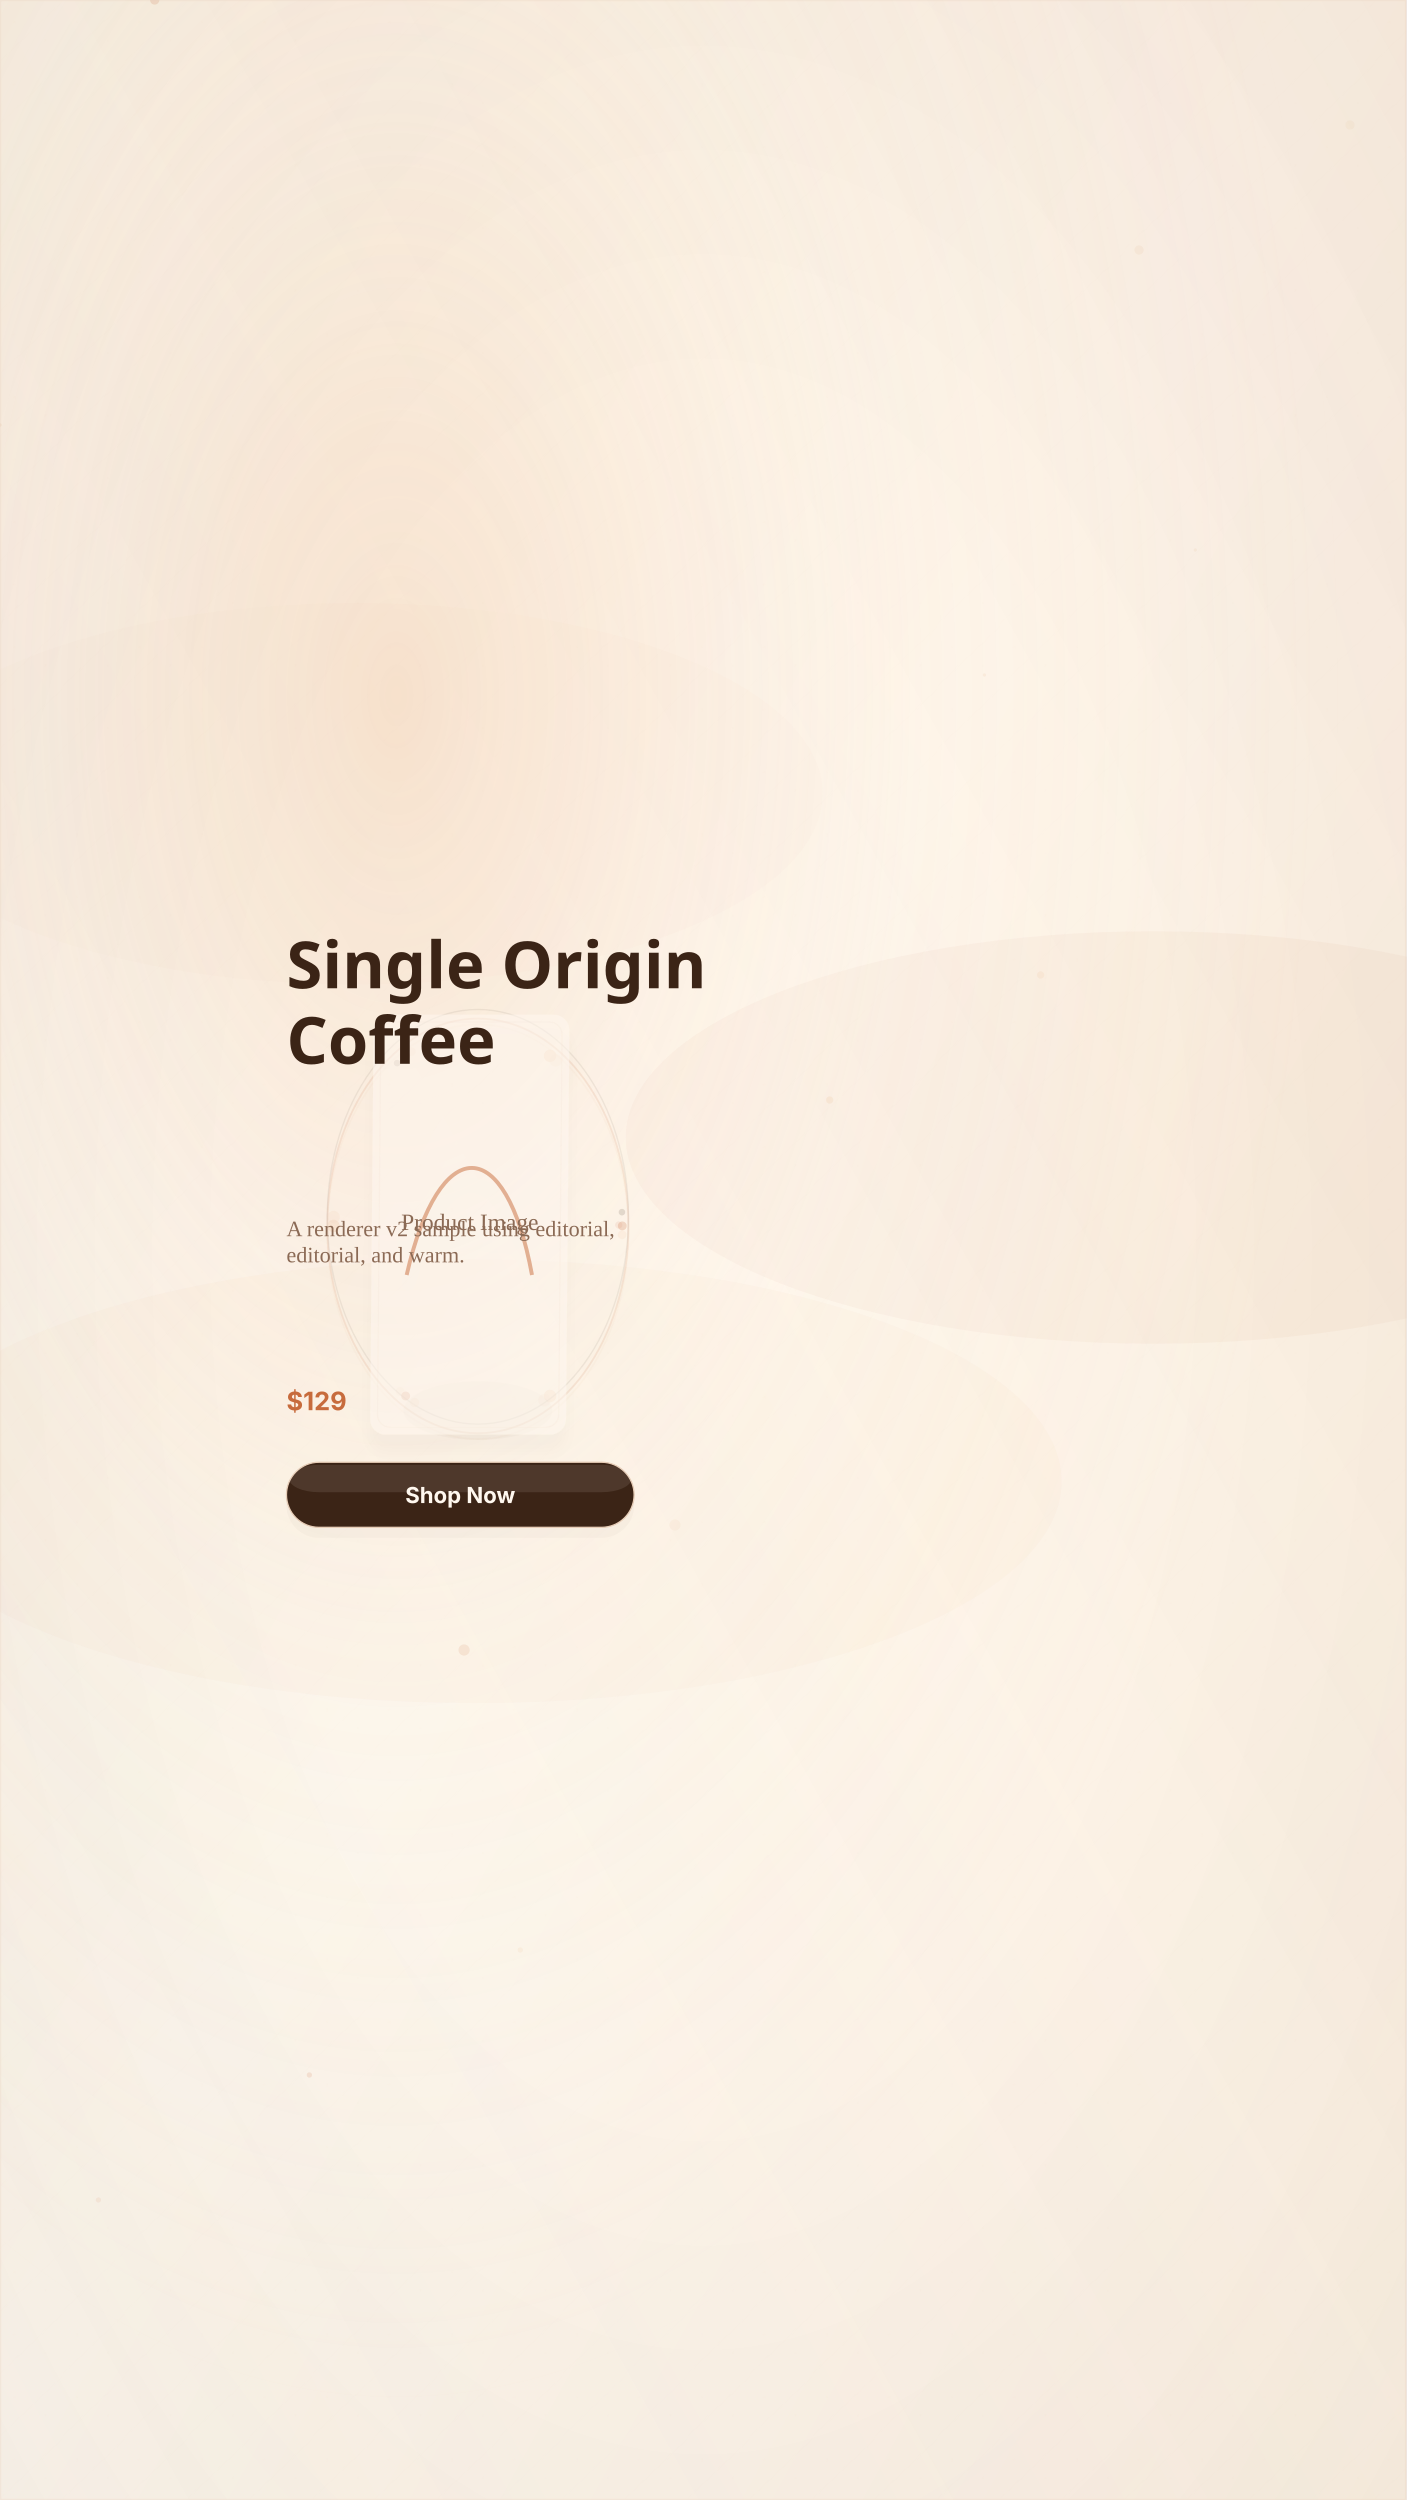
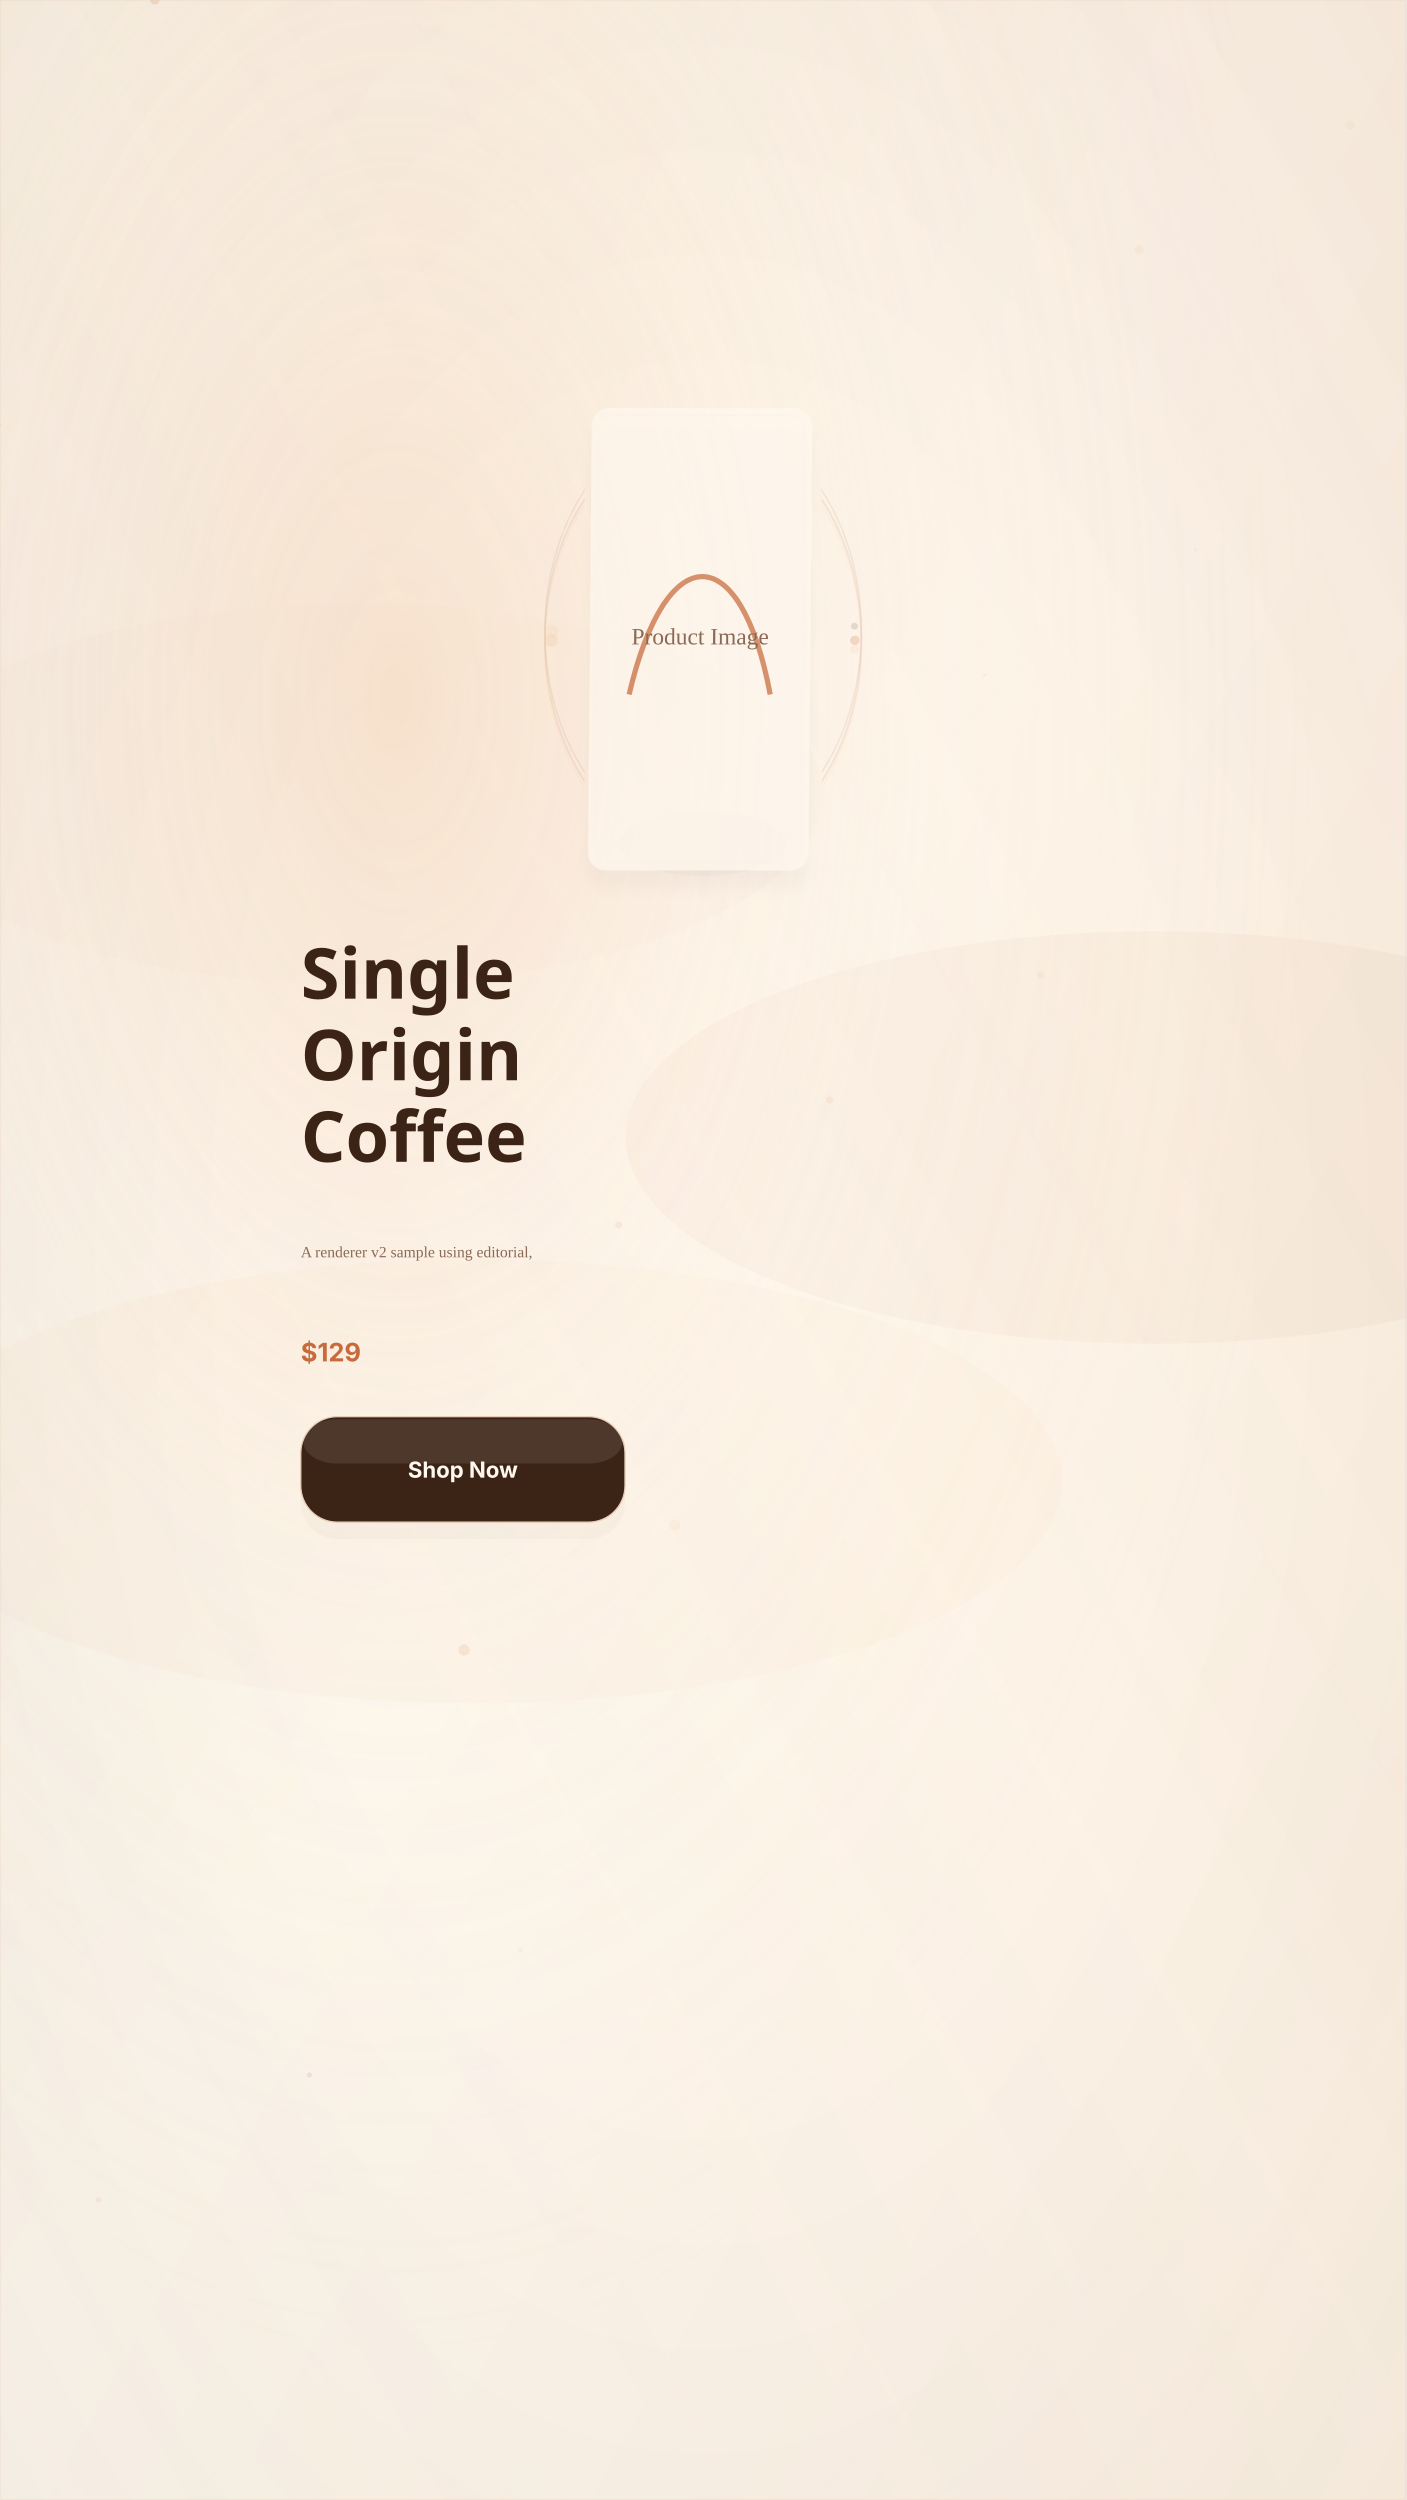
<svg xmlns="http://www.w3.org/2000/svg" width="1080" height="1920" viewBox="0 0 1080 1920" role="img">
  <defs>
    <linearGradient id="renderer2-bg-1" x1="0%" y1="0%" x2="100%" y2="100%">
      <stop offset="0%" stop-color="#FBF0E3" />
      <stop offset="48%" stop-color="#FFF8EF" />
      <stop offset="100%" stop-color="#FBF0E3" />
    </linearGradient>
    <linearGradient id="renderer2-depth-2" x1="0%" y1="100%" x2="100%" y2="0%">
      <stop offset="0%" stop-color="#3B241629" stop-opacity="0.22" />
      <stop offset="52%" stop-color="#E9B78D" stop-opacity="0.08" />
      <stop offset="100%" stop-color="#C76B3C" stop-opacity="0.16" />
    </linearGradient>
    <radialGradient id="renderer2-light-3" cx="28%" cy="28%" r="68%">
      <stop offset="0%" stop-color="#E9B78D" stop-opacity="0.46" />
      <stop offset="56%" stop-color="#FFF8EF" stop-opacity="0.12" />
      <stop offset="100%" stop-color="#FBF0E3" stop-opacity="0" />
    </radialGradient>
    <radialGradient id="renderer2-vignette-4" cx="50%" cy="50%" r="74%">
      <stop offset="45%" stop-color="#000000" stop-opacity="0" />
      <stop offset="100%" stop-color="#3B241629" stop-opacity="0.24" />
    </radialGradient>
    <pattern id="renderer2-texture-5" width="48" height="48" patternUnits="userSpaceOnUse">
      <path d="M0 47 L48 1 M-12 12 L12 -12 M36 60 L60 36" stroke="#E7CDB7" stroke-width="1" opacity="0.07" />
      <circle cx="11" cy="17" r="1.2" fill="#E9B78D" opacity="0.06" />
      <circle cx="35" cy="31" r="0.9" fill="#C76B3C" opacity="0.05" />
    </pattern>
-     <clipPath id="renderer2-product-clip-6">
-       <rect x="291.8" y="780.29" width="150.4" height="322.42" rx="8.27" />
+     <mask id="renderer2-decoration-mask-6" maskUnits="userSpaceOnUse">
+       <rect x="231" y="276.77" width="433" height="892.23" fill="#ffffff" />
+       <rect x="449" y="309.77" width="182" height="364" rx="8" fill="#000000" />
+       <rect x="223" y="705" width="362" height="203.92" rx="8" fill="#000000" />
+       <rect x="223" y="945.57" width="362" height="32.48" rx="8" fill="#000000" />
+       <rect x="223" y="998.5" width="265" height="57" rx="8" fill="#000000" />
+       <rect x="223" y="1080" width="265" height="97" rx="8" fill="#000000" />
+     </mask>
+     <clipPath id="renderer2-product-clip-7">
+       <rect x="455.34" y="314.29" width="169.32" height="354.96" rx="9.31" />
    </clipPath>
-     <filter id="renderer2-product-shadow-7" x="-55%" y="-55%" width="210%" height="220%">
-       <feDropShadow dx="0" dy="12.9" stdDeviation="4.81" flood-color="#3B241629" flood-opacity="0.26" />
+     <filter id="renderer2-product-shadow-8" x="-55%" y="-55%" width="210%" height="220%">
+       <feDropShadow dx="0" dy="14.2" stdDeviation="5.42" flood-color="#3B241629" flood-opacity="0.26" />
    </filter>
-     <filter id="renderer2-product-glow-8" x="-70%" y="-70%" width="240%" height="240%">
+     <filter id="renderer2-product-glow-9" x="-70%" y="-70%" width="240%" height="240%">
      <feGaussianBlur stdDeviation="8" result="blur" />
-       <feColorMatrix in="blur" type="matrix" values="0 0 0 0 0.78 0 0 0 0 0.42 0 0 0 0 0.235 0 0 0 0.6 0" />
+       <feColorMatrix in="blur" type="matrix" values="0 0 0 0 0.78 0 0 0 0 0.42 0 0 0 0 0.235 0 0 0 0.49 0" />
    </filter>
-     <linearGradient id="renderer2-product-reflection-9" x1="0%" y1="0%" x2="0%" y2="100%">
+     <linearGradient id="renderer2-product-reflection-10" x1="0%" y1="0%" x2="0%" y2="100%">
      <stop offset="0%" stop-color="#FFF8EF" stop-opacity="0.24" />
      <stop offset="100%" stop-color="#FFF8EF" stop-opacity="0" />
    </linearGradient>
  </defs>
-   <g data-background="coffee">
-     <rect x="0" y="0" width="1080" height="1920" fill="url(#renderer2-bg-1)" />
-     <rect x="0" y="0" width="1080" height="1920" fill="url(#renderer2-depth-2)" opacity="0.52" />
-     <ellipse cx="272.7" cy="609.6" rx="359.1" ry="146.4" fill="#E9B78D" opacity="0.04" />
-     <ellipse cx="885.6" cy="873.6" rx="405" ry="158.4" fill="#C76B3C" opacity="0.05" />
-     <ellipse cx="364.5" cy="1137.6" rx="450.9" ry="170.4" fill="#E9B78D" opacity="0.06" />
-     <rect x="0" y="0" width="1080" height="1920" fill="url(#renderer2-light-3)" opacity="0.65" />
-     <rect x="0" y="0" width="1080" height="1920" fill="url(#renderer2-texture-5)" opacity="0.18" />
-     <g data-background-particles="cozy morning ritual">
-       <circle cx="0" cy="326.4" r="1.3" fill="#C76B3C" opacity="0.1" />
-       <circle cx="399.6" cy="1497.6" r="2.05" fill="#E9B78D" opacity="0.13" />
-       <circle cx="799.2" cy="748.8" r="2.8" fill="#E9B78D" opacity="0.15" />
-       <circle cx="118.8" cy="0" r="3.55" fill="#C76B3C" opacity="0.18" />
-       <circle cx="518.4" cy="1171.2" r="4.3" fill="#E9B78D" opacity="0.1" />
-       <circle cx="918" cy="422.4" r="1.3" fill="#E9B78D" opacity="0.13" />
-       <circle cx="237.6" cy="1593.6" r="2.05" fill="#C76B3C" opacity="0.15" />
-       <circle cx="637.2" cy="844.8" r="2.8" fill="#E9B78D" opacity="0.18" />
-       <circle cx="1036.8" cy="96" r="3.55" fill="#E9B78D" opacity="0.1" />
-       <circle cx="356.4" cy="1267.2" r="4.3" fill="#C76B3C" opacity="0.13" />
-       <circle cx="756" cy="518.4" r="1.3" fill="#E9B78D" opacity="0.15" />
-       <circle cx="75.6" cy="1689.6" r="2.05" fill="#E9B78D" opacity="0.18" />
-       <circle cx="475.2" cy="940.8" r="2.8" fill="#C76B3C" opacity="0.1" />
-       <circle cx="874.8" cy="192" r="3.55" fill="#E9B78D" opacity="0.13" />
-     </g>
-     <rect x="0" y="0" width="1080" height="1920" fill="#FFF8EF" opacity="0.06" />
-     <rect x="0" y="0" width="1080" height="1920" fill="url(#renderer2-vignette-4)" />
-     <rect x="0" y="0" width="1080" height="1920" fill="none" stroke="#E7CDB7" stroke-width="2" opacity="0.24" />
-   </g>
-   <g opacity="0.32" data-decoration="coffee" data-layering="stacked">
-     <g data-decoration-region="0" data-placement="around-product">
-       <ellipse cx="367" cy="946" rx="115.64" ry="159.22" fill="none" stroke="#E9B78D" stroke-width="1.42" opacity="0.18" />
-       <circle cx="477.81" cy="948.29" r="3.4" fill="#E9B78D" opacity="0.32" />
-       <circle cx="418.08" cy="1075.39" r="4.81" fill="#E9B78D" opacity="0.32" />
-       <circle cx="307.27" cy="1068.61" r="3.4" fill="#E9B78D" opacity="0.32" />
-       <circle cx="256.19" cy="934.71" r="4.81" fill="#E9B78D" opacity="0.32" />
-       <circle cx="315.92" cy="807.61" r="3.4" fill="#E9B78D" opacity="0.32" />
-       <circle cx="426.73" cy="814.39" r="4.81" fill="#E9B78D" opacity="0.32" />
-       <ellipse cx="367" cy="941.5" rx="115.64" ry="159.22" fill="none" stroke="#C76B3C" stroke-width="1.42" opacity="0.37" />
-       <circle cx="477.92" cy="941.5" r="3.4" fill="#C76B3C" opacity="0.68" />
-       <circle cx="422.46" cy="1072.13" r="4.81" fill="#E9B78D" opacity="0.68" />
-       <circle cx="311.54" cy="1072.13" r="3.4" fill="#C76B3C" opacity="0.68" />
-       <circle cx="256.08" cy="941.5" r="4.81" fill="#E9B78D" opacity="0.68" />
-       <circle cx="311.54" cy="810.87" r="3.4" fill="#C76B3C" opacity="0.68" />
-       <circle cx="422.46" cy="810.87" r="4.81" fill="#E9B78D" opacity="0.68" />
-       <ellipse cx="367" cy="934.5" rx="115.64" ry="159.22" fill="none" stroke="#3B2416" stroke-width="1.06" opacity="0.23" />
-       <circle cx="477.65" cy="930.95" r="2.55" fill="#3B2416" opacity="0.42" />
-       <circle cx="318.39" cy="1077.09" r="3.61" fill="#E9B78D" opacity="0.42" />
-       <circle cx="304.96" cy="816.46" r="2.55" fill="#3B2416" opacity="0.42" />
+   <g data-editor-layer="true" data-layer-id="background" data-layer-type="background" data-layer-label="Background" data-layer-x="0" data-layer-y="0" data-layer-width="1080" data-layer-height="1920">
+     <g data-background="coffee">
+       <rect x="0" y="0" width="1080" height="1920" fill="url(#renderer2-bg-1)" />
+       <rect x="0" y="0" width="1080" height="1920" fill="url(#renderer2-depth-2)" opacity="0.52" />
+       <ellipse cx="272.7" cy="609.6" rx="359.1" ry="146.4" fill="#E9B78D" opacity="0.04" />
+       <ellipse cx="885.6" cy="873.6" rx="405" ry="158.4" fill="#C76B3C" opacity="0.05" />
+       <ellipse cx="364.5" cy="1137.6" rx="450.9" ry="170.4" fill="#E9B78D" opacity="0.06" />
+       <rect x="0" y="0" width="1080" height="1920" fill="url(#renderer2-light-3)" opacity="0.65" />
+       <rect x="0" y="0" width="1080" height="1920" fill="url(#renderer2-texture-5)" opacity="0.18" />
+       <g data-background-particles="cozy morning ritual">
+         <circle cx="0" cy="326.4" r="1.3" fill="#C76B3C" opacity="0.1" />
+         <circle cx="399.6" cy="1497.6" r="2.05" fill="#E9B78D" opacity="0.13" />
+         <circle cx="799.2" cy="748.8" r="2.8" fill="#E9B78D" opacity="0.15" />
+         <circle cx="118.8" cy="0" r="3.55" fill="#C76B3C" opacity="0.18" />
+         <circle cx="518.4" cy="1171.2" r="4.3" fill="#E9B78D" opacity="0.1" />
+         <circle cx="918" cy="422.4" r="1.3" fill="#E9B78D" opacity="0.13" />
+         <circle cx="237.6" cy="1593.6" r="2.05" fill="#C76B3C" opacity="0.15" />
+         <circle cx="637.2" cy="844.8" r="2.8" fill="#E9B78D" opacity="0.18" />
+         <circle cx="1036.8" cy="96" r="3.55" fill="#E9B78D" opacity="0.1" />
+         <circle cx="356.4" cy="1267.2" r="4.3" fill="#C76B3C" opacity="0.13" />
+         <circle cx="756" cy="518.4" r="1.3" fill="#E9B78D" opacity="0.15" />
+         <circle cx="75.6" cy="1689.6" r="2.05" fill="#E9B78D" opacity="0.18" />
+         <circle cx="475.2" cy="940.8" r="2.8" fill="#C76B3C" opacity="0.1" />
+         <circle cx="874.8" cy="192" r="3.55" fill="#E9B78D" opacity="0.13" />
+       </g>
+       <rect x="0" y="0" width="1080" height="1920" fill="#FFF8EF" opacity="0.06" />
+       <rect x="0" y="0" width="1080" height="1920" fill="url(#renderer2-vignette-4)" />
+       <rect x="0" y="0" width="1080" height="1920" fill="none" stroke="#E7CDB7" stroke-width="2" opacity="0.24" />
    </g>
  </g>
-   <g data-product-position="lifestyle">
-     <ellipse cx="367" cy="1083.36" rx="57.15" ry="22.57" fill="#3B241629" opacity="0.14" />
-     <g transform="translate(2 -1) rotate(0 367 941.5) skewX(-0.5)" filter="url(#renderer2-product-shadow-7)">
-       <rect x="297.4" y="785.89" width="139.2" height="311.22" rx="9.78" fill="none" stroke="#E7CDB7" stroke-width="1" opacity="0.24" />
-       <rect x="291.8" y="780.29" width="150.4" height="322.42" rx="12.03" fill="#FFF8EF" opacity="0.52" />
-       <path d="M 318.87 980.19 C 342.94 870.57, 394.07 870.57, 415.13 980.19" stroke="#C76B3C" stroke-width="3" fill="none" opacity="0.5" />
-       <text x="367" y="941.5" text-anchor="middle" dominant-baseline="middle" font-family="Source Serif 4" font-size="18" fill="#8B6A55">Product Image</text>
+   <g data-editor-layer="true" data-layer-id="decorations" data-layer-type="decoration" data-layer-label="Decorations" data-layer-x="416" data-layer-y="276.77" data-layer-width="248" data-layer-height="430">
+     <g opacity="0.32" data-decoration="coffee" data-layering="stacked" mask="url(#renderer2-decoration-mask-6)">
+       <g data-decoration-region="0" data-placement="around-product">
+         <ellipse cx="540" cy="496.27" rx="121.52" ry="163.4" fill="none" stroke="#E9B78D" stroke-width="1.49" opacity="0.18" />
+         <circle cx="656.44" cy="498.74" r="3.57" fill="#E9B78D" opacity="0.32" />
+         <circle cx="593.68" cy="629.18" r="5.06" fill="#E9B78D" opacity="0.32" />
+         <circle cx="477.24" cy="622.22" r="3.57" fill="#E9B78D" opacity="0.32" />
+         <circle cx="423.56" cy="484.81" r="5.06" fill="#E9B78D" opacity="0.32" />
+         <circle cx="486.32" cy="354.37" r="3.57" fill="#E9B78D" opacity="0.32" />
+         <circle cx="602.76" cy="361.33" r="5.06" fill="#E9B78D" opacity="0.32" />
+         <ellipse cx="540" cy="491.77" rx="121.52" ry="163.4" fill="none" stroke="#C76B3C" stroke-width="1.49" opacity="0.37" />
+         <circle cx="656.56" cy="491.77" r="3.57" fill="#C76B3C" opacity="0.68" />
+         <circle cx="598.28" cy="625.84" r="5.06" fill="#E9B78D" opacity="0.68" />
+         <circle cx="481.72" cy="625.84" r="3.57" fill="#C76B3C" opacity="0.68" />
+         <circle cx="423.44" cy="491.77" r="5.06" fill="#E9B78D" opacity="0.68" />
+         <circle cx="481.72" cy="357.71" r="3.57" fill="#C76B3C" opacity="0.68" />
+         <circle cx="598.28" cy="357.71" r="5.06" fill="#E9B78D" opacity="0.68" />
+         <ellipse cx="540" cy="484.77" rx="121.52" ry="163.4" fill="none" stroke="#3B2416" stroke-width="1.12" opacity="0.23" />
+         <circle cx="656.27" cy="480.95" r="2.68" fill="#3B2416" opacity="0.42" />
+         <circle cx="488.92" cy="630.92" r="3.79" fill="#E9B78D" opacity="0.42" />
+         <circle cx="474.8" cy="363.46" r="2.68" fill="#3B2416" opacity="0.42" />
+       </g>
    </g>
  </g>
-   <text x="220" y="759" text-anchor="start" font-family="Libre Baskerville" font-size="50" font-weight="700" fill="#3B2416" paint-order="stroke" stroke="#3B2416" stroke-width="0">
-     <tspan x="220" dy="0">Single Origin</tspan>
-     <tspan x="220" dy="58">Coffee</tspan>
-   </text>
-   <text x="220" y="949.4" text-anchor="start" font-family="Source Serif 4" font-size="17" font-weight="400" fill="#8B6A55">
-     <tspan x="220" dy="0">A renderer v2 sample using editorial,</tspan>
-     <tspan x="220" dy="20.06">editorial, and warm.</tspan>
-   </text>
-   <text x="220" y="1083.05" text-anchor="start" font-family="Inter" font-size="19.55" font-weight="700" fill="#C76B3C">
-     <tspan x="220" dy="0">$129</tspan>
-   </text>
-   <g data-cta="Shop Now">
-     <rect x="220" y="1131" width="267" height="50" rx="25" fill="#3B241629" opacity="0.16" />
-     <rect x="220" y="1123" width="267" height="50" rx="25" fill="#3B2416" stroke="#E7CDB7" stroke-width="1" />
-     <rect x="222" y="1125" width="263" height="21" rx="23" fill="#FFF8EF" opacity="0.1" />
-     <text x="353.5" y="1148" text-anchor="middle" dominant-baseline="middle" font-family="Inter" font-size="17" font-weight="700" fill="#FFF8EF">Shop Now</text>
+   <g data-editor-layer="true" data-layer-id="product_image" data-layer-type="product_image" data-layer-label="Product Image" data-layer-x="457" data-layer-y="317.77" data-layer-width="166" data-layer-height="348">
+     <g data-product-position="lifestyle">
+       <ellipse cx="540" cy="647.96" rx="64.34" ry="24.85" fill="#3B241629" opacity="0.14" />
+       <g transform="translate(2 -1) rotate(0 540 491.77) skewX(-0.5)" filter="url(#renderer2-product-shadow-8)">
+         <rect x="461.15" y="320.1" width="157.7" height="343.34" rx="11.01" fill="none" stroke="#E7CDB7" stroke-width="1" opacity="0.24" />
+         <rect x="455.34" y="314.29" width="169.32" height="354.96" rx="13.55" fill="#FFF8EF" opacity="0.68" />
+         <path d="M 485.82 534.37 C 512.91 413.68, 570.48 413.68, 594.18 534.37" stroke="#C76B3C" stroke-width="4" fill="none" opacity="0.72" />
+         <text x="540" y="491.77" text-anchor="middle" dominant-baseline="middle" font-family="Source Serif 4" font-size="18" fill="#8B6A55">Product Image</text>
+       </g>
+     </g>
+   </g>
+   <g data-editor-layer="true" data-layer-id="headline" data-layer-type="headline" data-layer-label="Headline" data-layer-x="231" data-layer-y="713" data-layer-width="346" data-layer-height="187.92">
+     <text x="231" y="767" text-anchor="start" font-family="Libre Baskerville" font-size="54" font-weight="700" fill="#3B2416" paint-order="stroke" stroke="#3B2416" stroke-width="0">
+       <tspan x="231" dy="0">Single</tspan>
+       <tspan x="231" dy="62.64">Origin</tspan>
+       <tspan x="231" dy="62.64">Coffee</tspan>
+     </text>
+   </g>
+   <g data-editor-layer="true" data-layer-id="description" data-layer-type="description" data-layer-label="Description" data-layer-x="231" data-layer-y="953.57" data-layer-width="346" data-layer-height="16.48">
+     <text x="231" y="965.57" text-anchor="start" font-family="Source Serif 4" font-size="12" font-weight="400" fill="#8B6A55">
+       <tspan x="231" dy="0">A renderer v2 sample using editorial,</tspan>
+     </text>
+   </g>
+   <g data-editor-layer="true" data-layer-id="price" data-layer-type="price" data-layer-label="Price" data-layer-x="231" data-layer-y="1006.5" data-layer-width="249" data-layer-height="41">
+     <text x="231" y="1045.55" text-anchor="start" font-family="Inter" font-size="19.55" font-weight="700" fill="#C76B3C">
+       <tspan x="231" dy="0">$129</tspan>
+     </text>
+   </g>
+   <g data-editor-layer="true" data-layer-id="cta" data-layer-type="cta" data-layer-label="CTA" data-layer-x="231" data-layer-y="1088" data-layer-width="249" data-layer-height="81">
+     <g data-cta="Shop Now">
+       <rect x="231" y="1100.96" width="249" height="81" rx="28" fill="#3B241629" opacity="0.16" />
+       <rect x="231" y="1088" width="249" height="81" rx="28" fill="#3B2416" stroke="#E7CDB7" stroke-width="1" opacity="1" />
+       <rect x="233" y="1090" width="245" height="34.02" rx="26" fill="#FFF8EF" opacity="0.1" />
+       <text x="355.5" y="1128.5" text-anchor="middle" dominant-baseline="middle" font-family="Inter" font-size="17" font-weight="700" fill="#FFF8EF">Shop Now</text>
+     </g>
  </g>
</svg>
